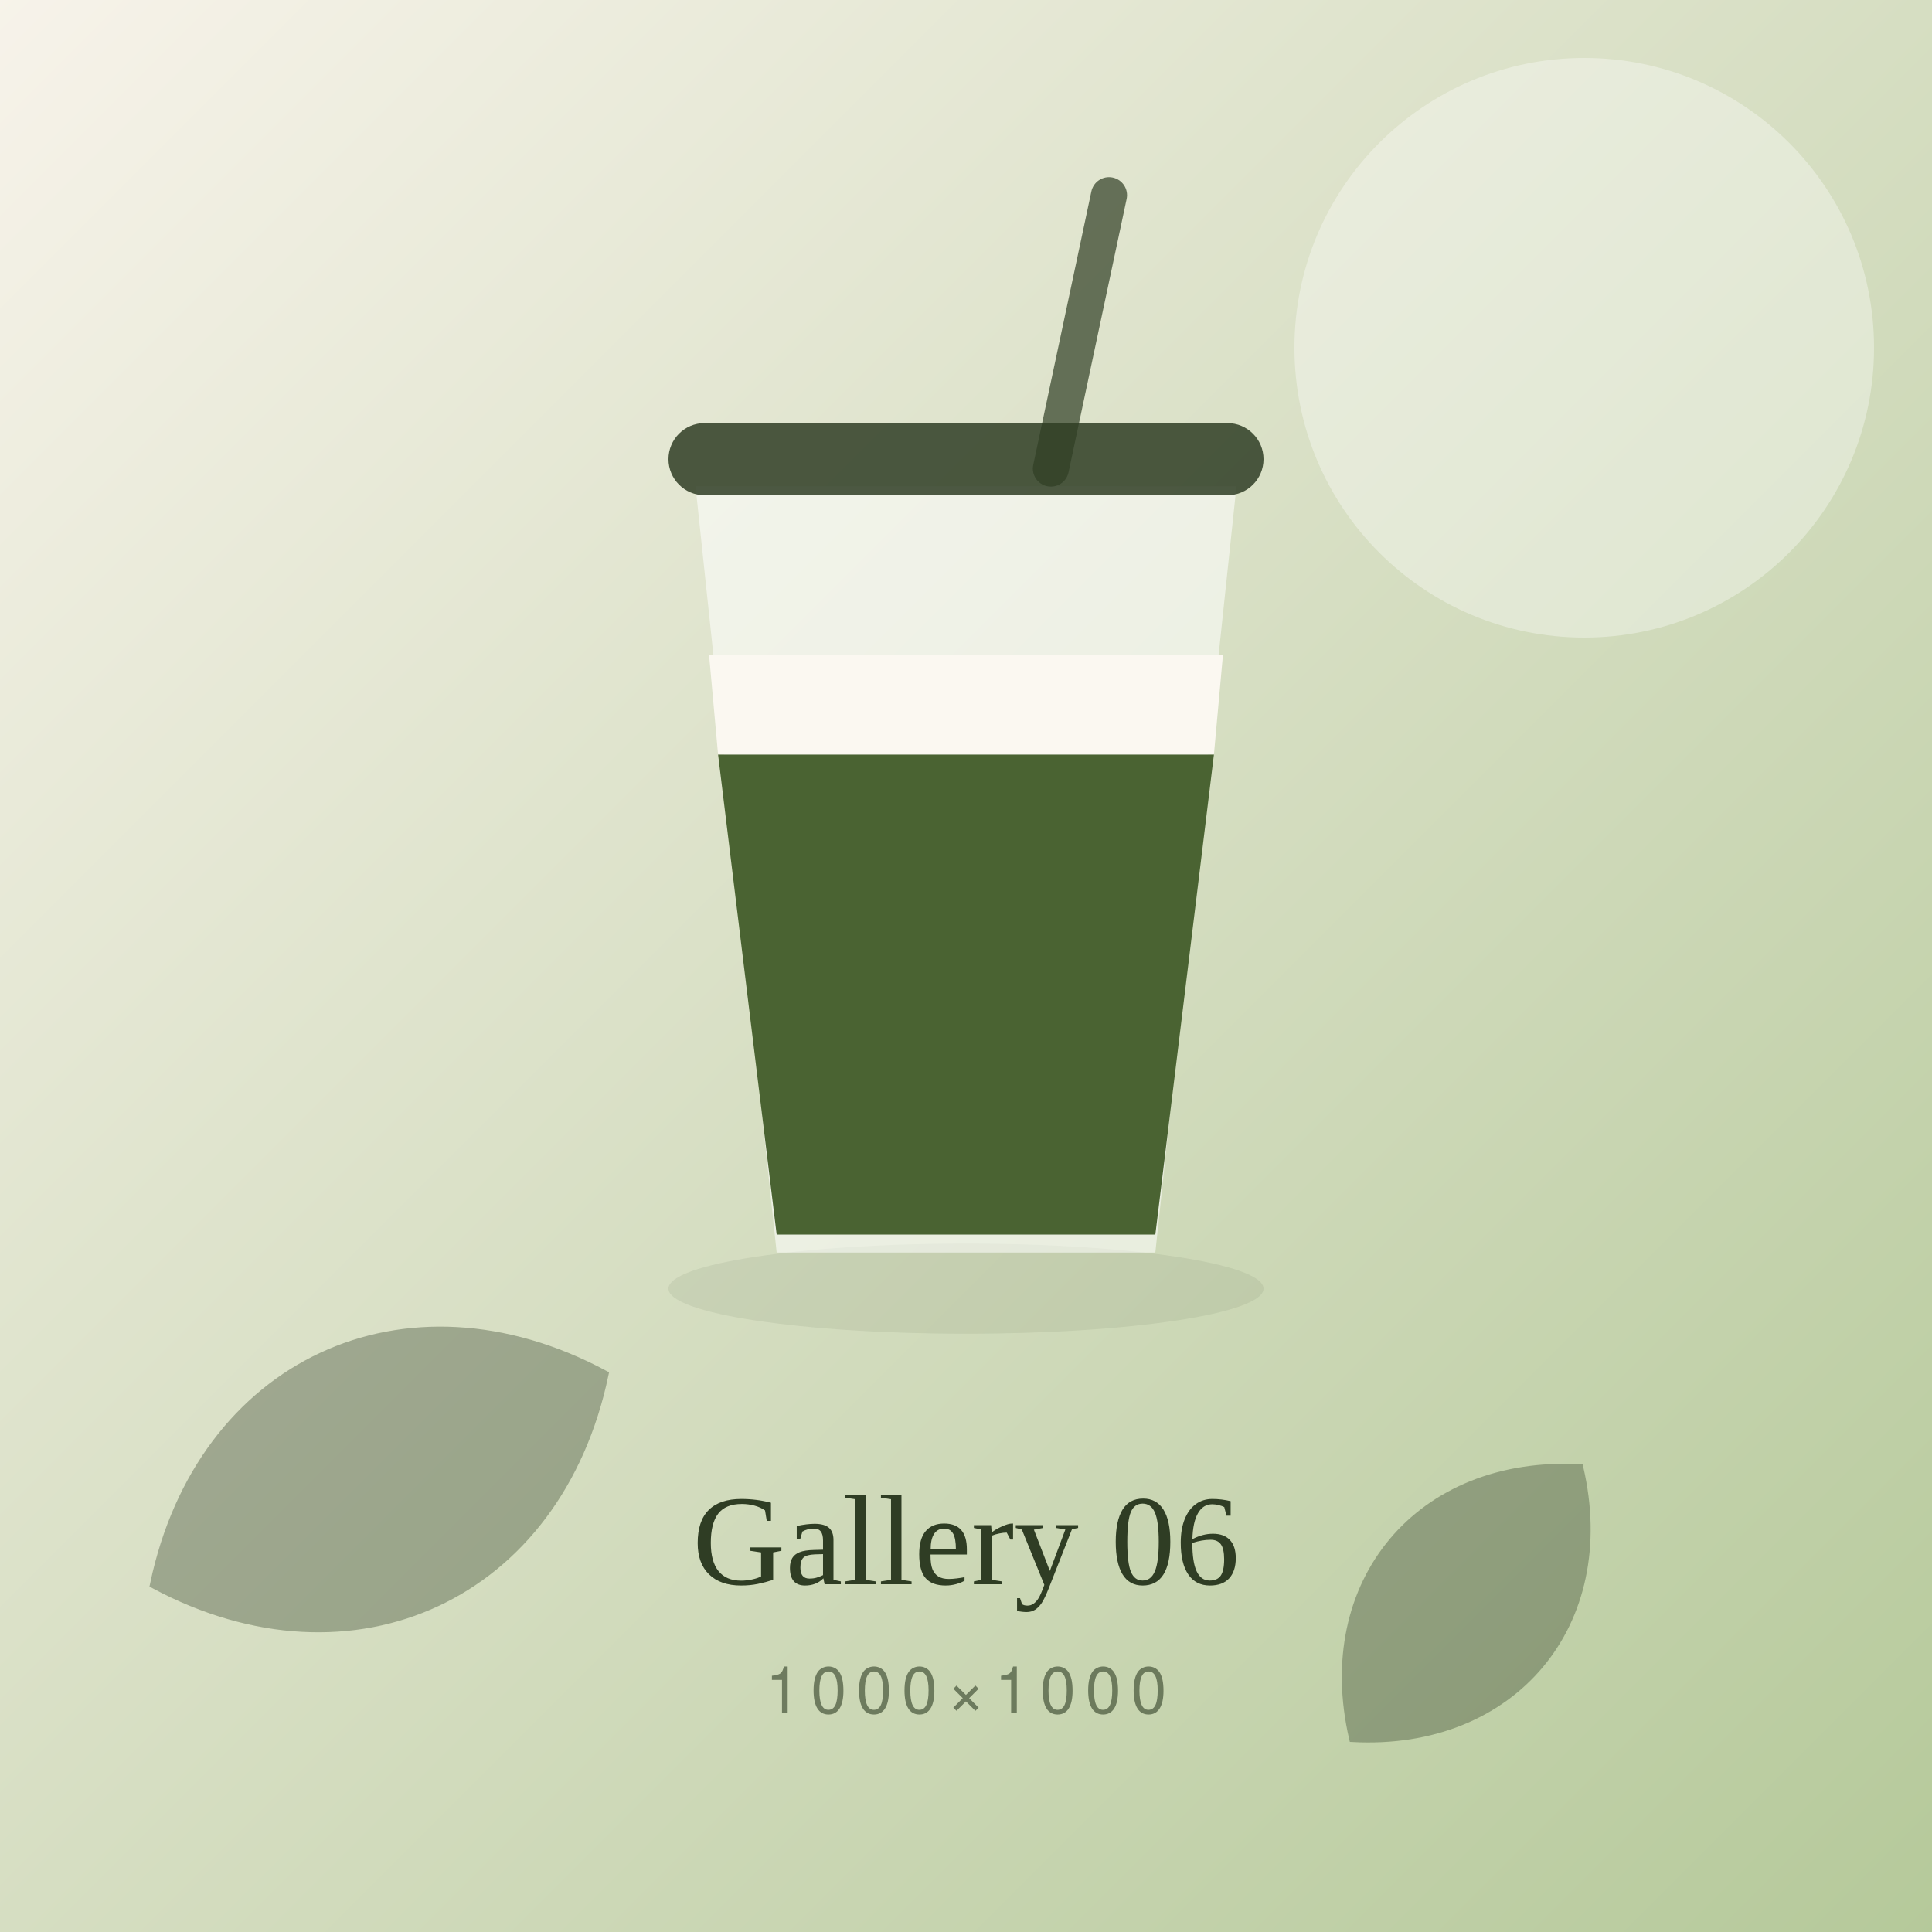
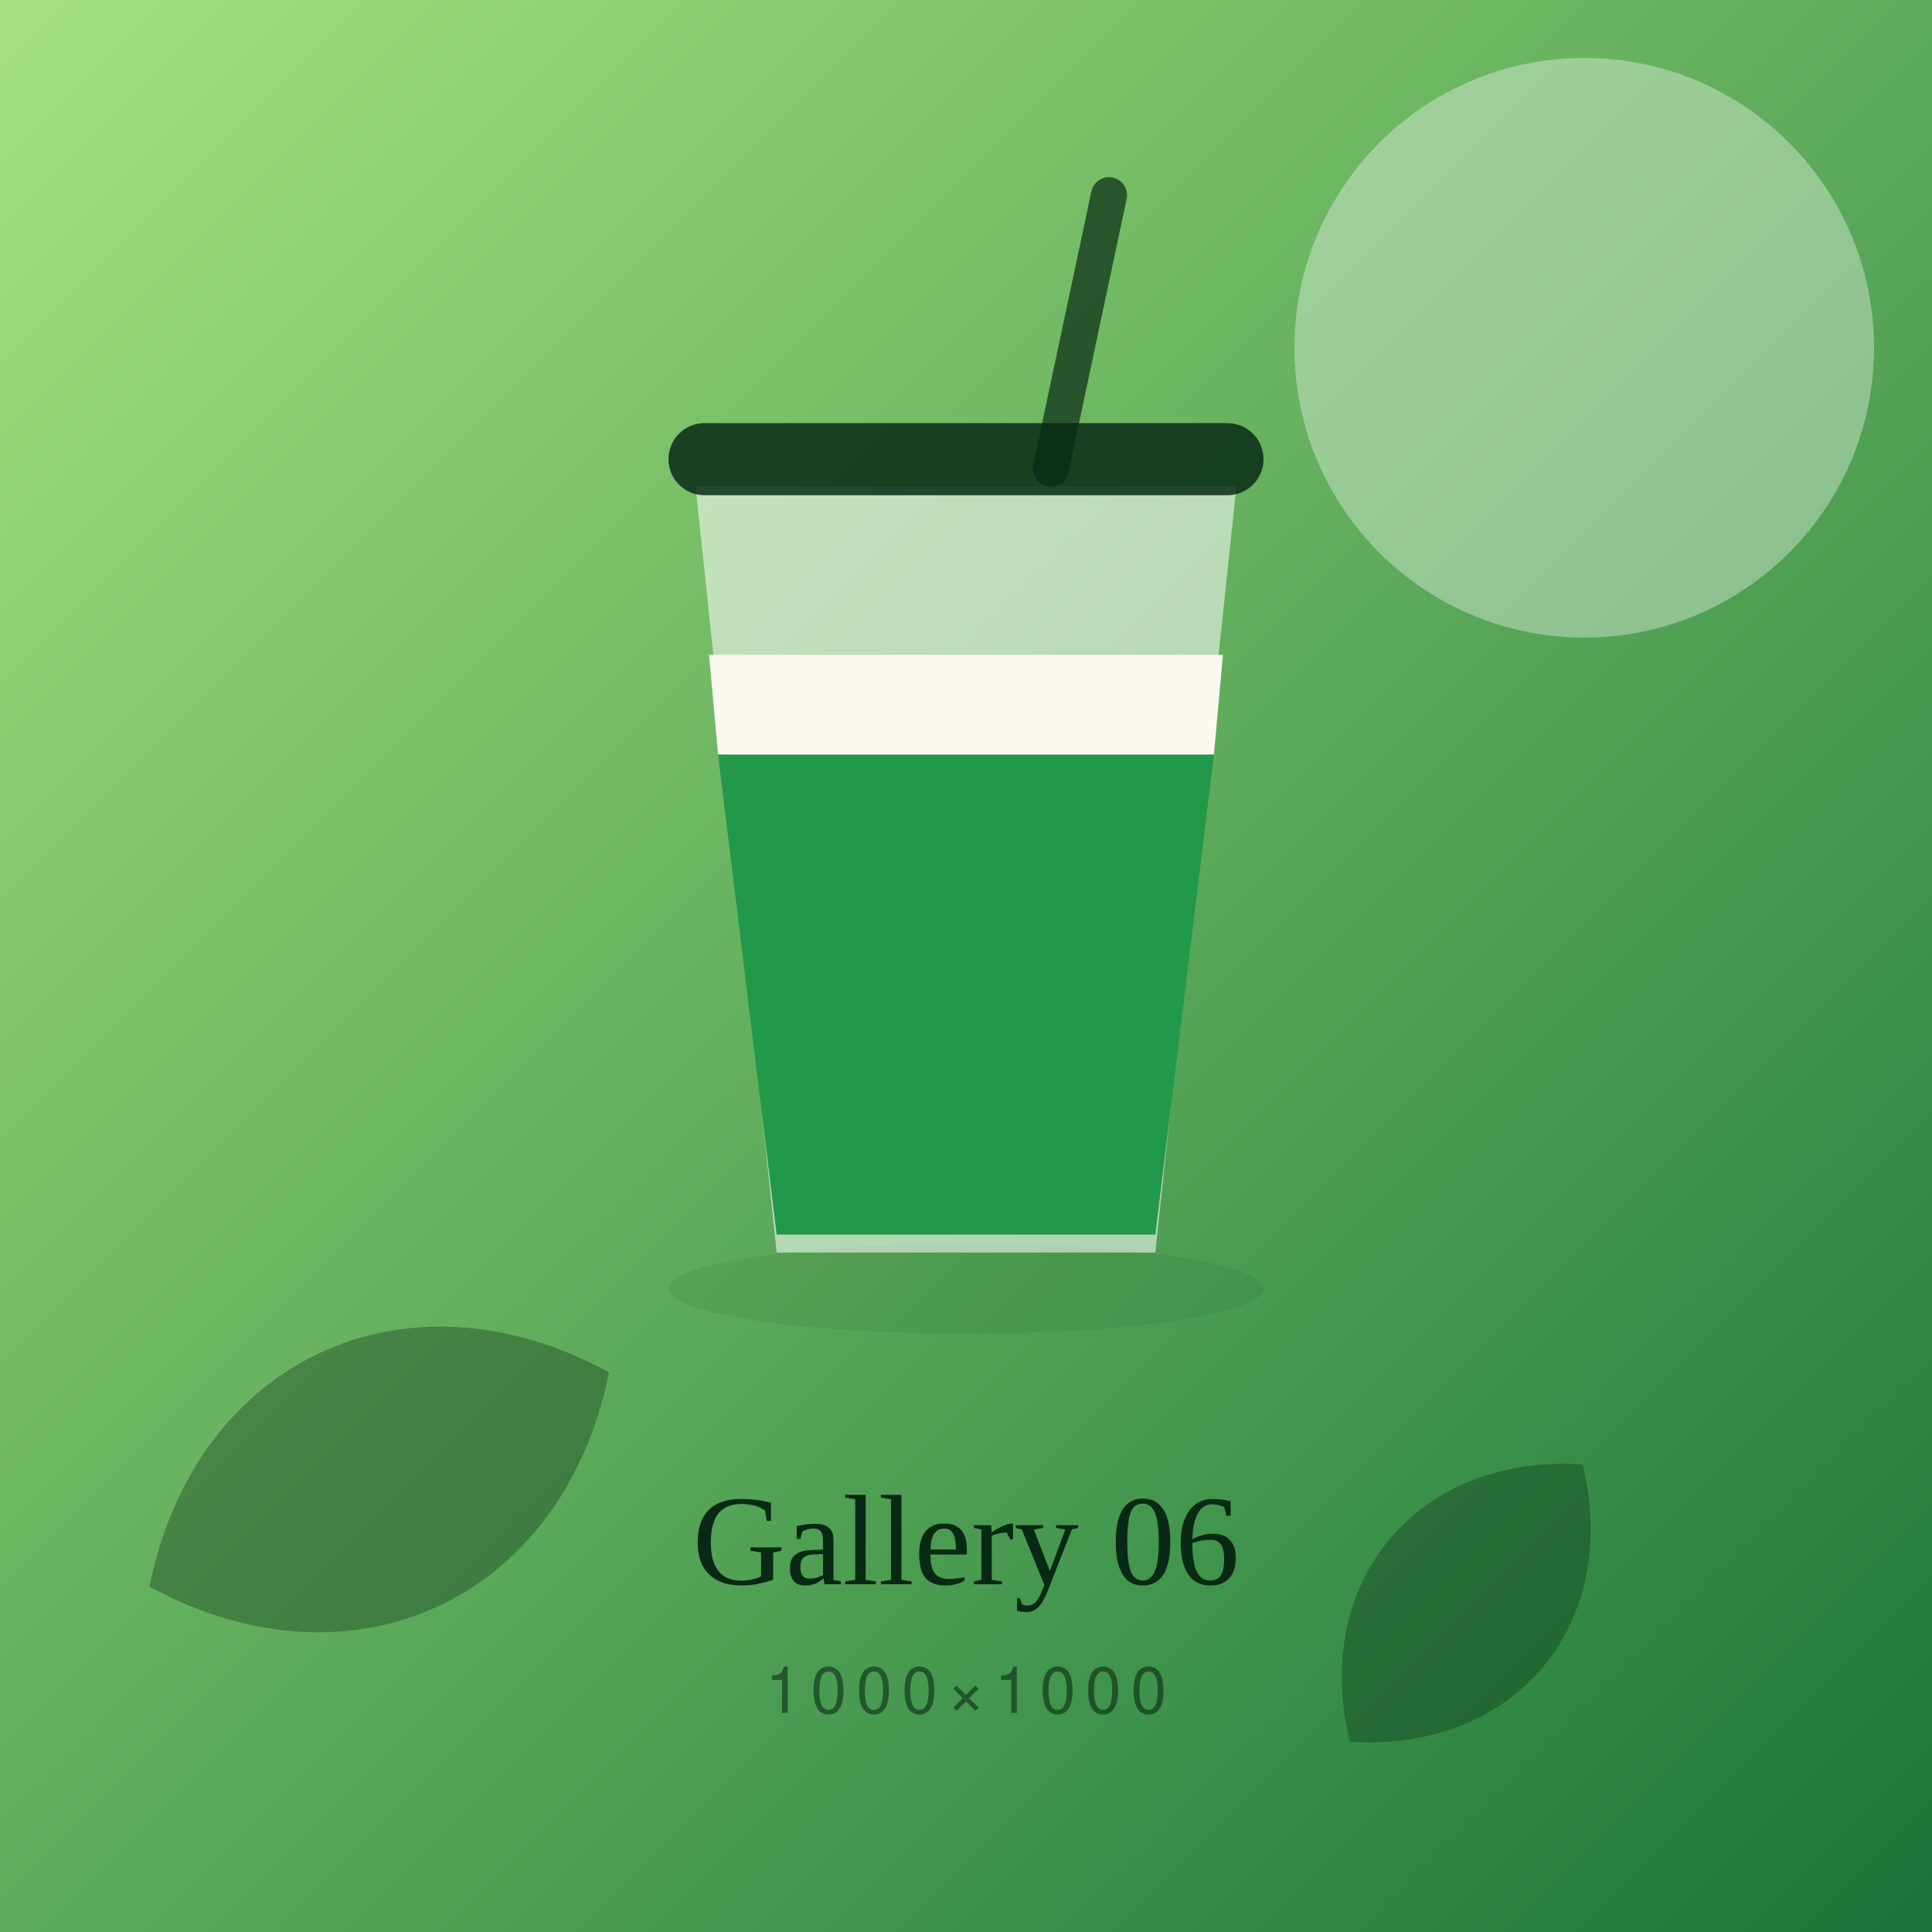
<svg xmlns="http://www.w3.org/2000/svg" width="1000" height="1000" viewBox="0 0 1000 1000" role="img" aria-label="Gallery 06">
  <defs>
    <linearGradient id="bg" x1="0" y1="0" x2="1" y2="1">
-       <stop offset="0" stop-color="#F7F3EA" />
-       <stop offset="1" stop-color="#B5C99A" />
+       <stop offset="0" stop-color="#A6E27F" />
+       <stop offset="1" stop-color="#187538" />
    </linearGradient>
  </defs>
  <rect width="100%" height="100%" fill="url(#bg)" />
  <circle cx="820" cy="180" r="150" fill="#ffffff" opacity="0.35" />
-   <path transform="translate(80 820) rotate(-25) scale(2.333333)" d="M0 0 C 30 -40, 80 -40, 110 0 C 80 40, 30 40, 0 0 Z M 0 0 L 110 0" fill="#2F3D24" stroke="#2F3D24" stroke-width="2" opacity="0.35" />
-   <path transform="translate(700 900) rotate(-50) scale(1.666667)" d="M0 0 C 30 -40, 80 -40, 110 0 C 80 40, 30 40, 0 0 Z M 0 0 L 110 0" fill="#2F3D24" stroke="#2F3D24" stroke-width="2" opacity="0.35" />
+   <path transform="translate(80 820) rotate(-25) scale(2.333333)" d="M0 0 C 30 -40, 80 -40, 110 0 C 80 40, 30 40, 0 0 Z M 0 0 L 110 0" fill="#082A14" stroke="#082A14" stroke-width="2" opacity="0.35" />
+   <path transform="translate(700 900) rotate(-50) scale(1.666667)" d="M0 0 C 30 -40, 80 -40, 110 0 C 80 40, 30 40, 0 0 Z M 0 0 L 110 0" fill="#082A14" stroke="#082A14" stroke-width="2" opacity="0.35" />
  <g>
-     <ellipse cx="500" cy="667" rx="154" ry="23.333" fill="#2F3D24" opacity="0.08" />
+     <ellipse cx="500" cy="667" rx="154" ry="23.333" fill="#082A14" opacity="0.08" />
    <path d="M 360 251.667 L 640 251.667 L 598 648.333 L 402 648.333 Z" fill="#ffffff" opacity="0.55" />
-     <path d="M 371.667 390.5 L 628.333 390.5 L 598 639 L 402 639 Z" fill="#4A6332" />
+     <path d="M 371.667 390.5 L 628.333 390.5 L 598 639 L 402 639 Z" fill="#22984A" />
    <path d="M 367 338.933 L 633 338.933 L 628.333 390.5 L 371.667 390.5 Z" fill="#FBF8F1" />
-     <rect x="346" y="219" width="308" height="37.333" rx="18.667" fill="#2F3D24" opacity="0.85" />
-     <rect x="532.667" y="88.333" width="18.667" height="163.333" rx="9.333" fill="#2F3D24" opacity="0.7" transform="rotate(12 542 251.6667)" />
+     <rect x="346" y="219" width="308" height="37.333" rx="18.667" fill="#082A14" opacity="0.85" />
+     <rect x="532.667" y="88.333" width="18.667" height="163.333" rx="9.333" fill="#082A14" opacity="0.7" transform="rotate(12 542 251.6667)" />
  </g>
-   <text x="50%" y="820" text-anchor="middle" font-family="Georgia, 'Times New Roman', serif" font-size="66.667" fill="#2F3D24">Gallery 06</text>
-   <text x="50%" y="886.667" text-anchor="middle" font-family="Helvetica, Arial, sans-serif" font-size="33.333" letter-spacing="5" fill="#2F3D24" opacity="0.6">1000×1000</text>
+   <text x="50%" y="820" text-anchor="middle" font-family="Georgia, 'Times New Roman', serif" font-size="66.667" fill="#082A14">Gallery 06</text>
+   <text x="50%" y="886.667" text-anchor="middle" font-family="Helvetica, Arial, sans-serif" font-size="33.333" letter-spacing="5" fill="#082A14" opacity="0.6">1000×1000</text>
</svg>
